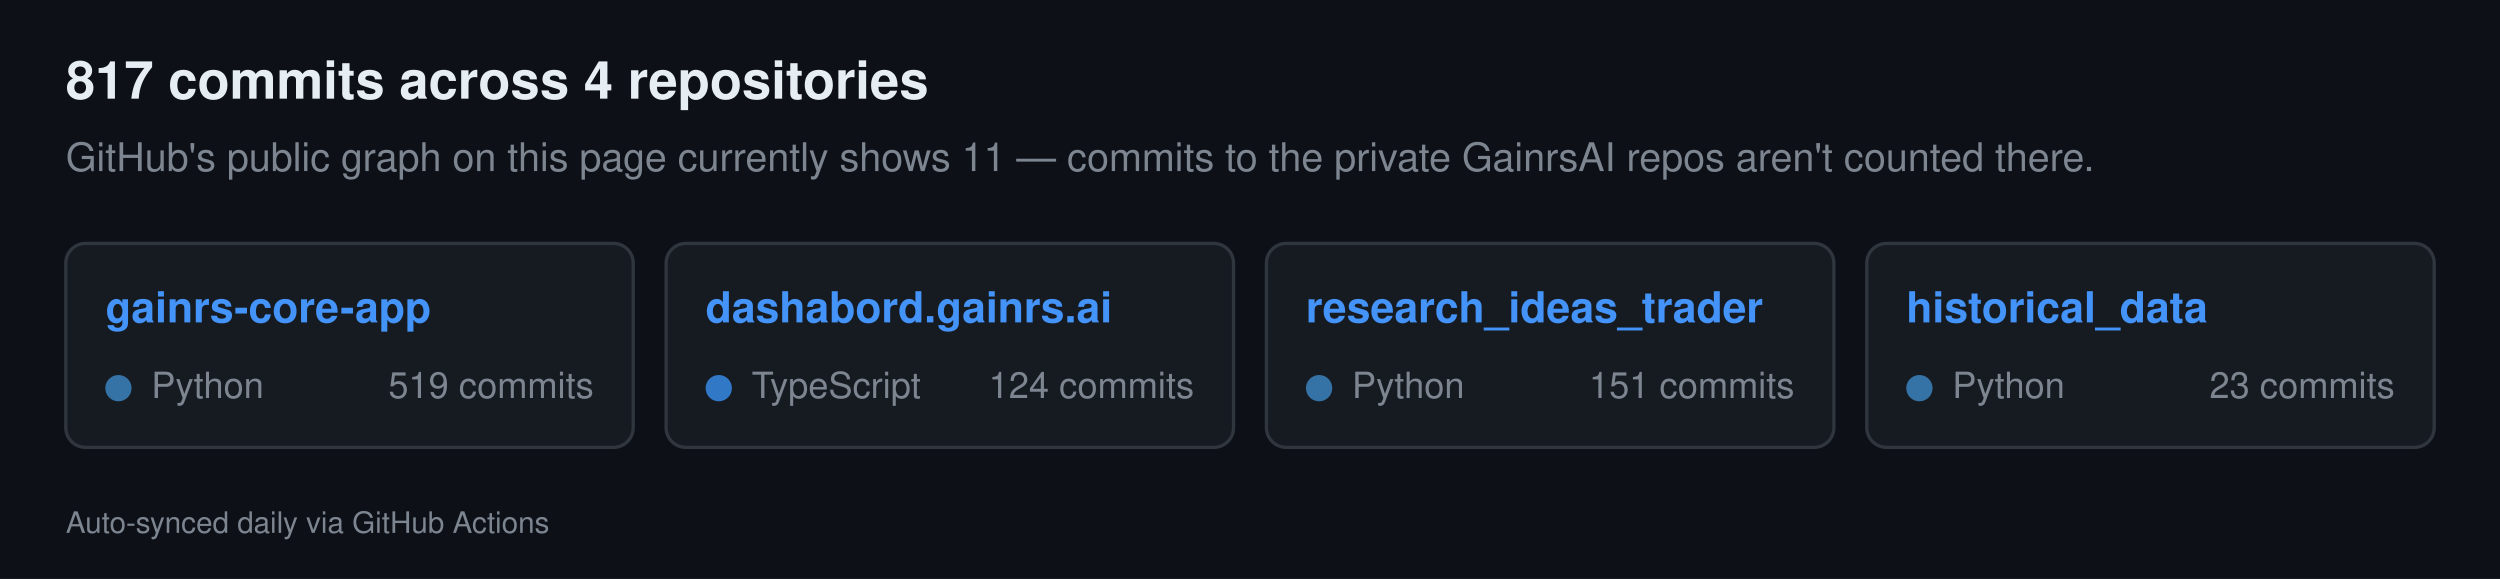
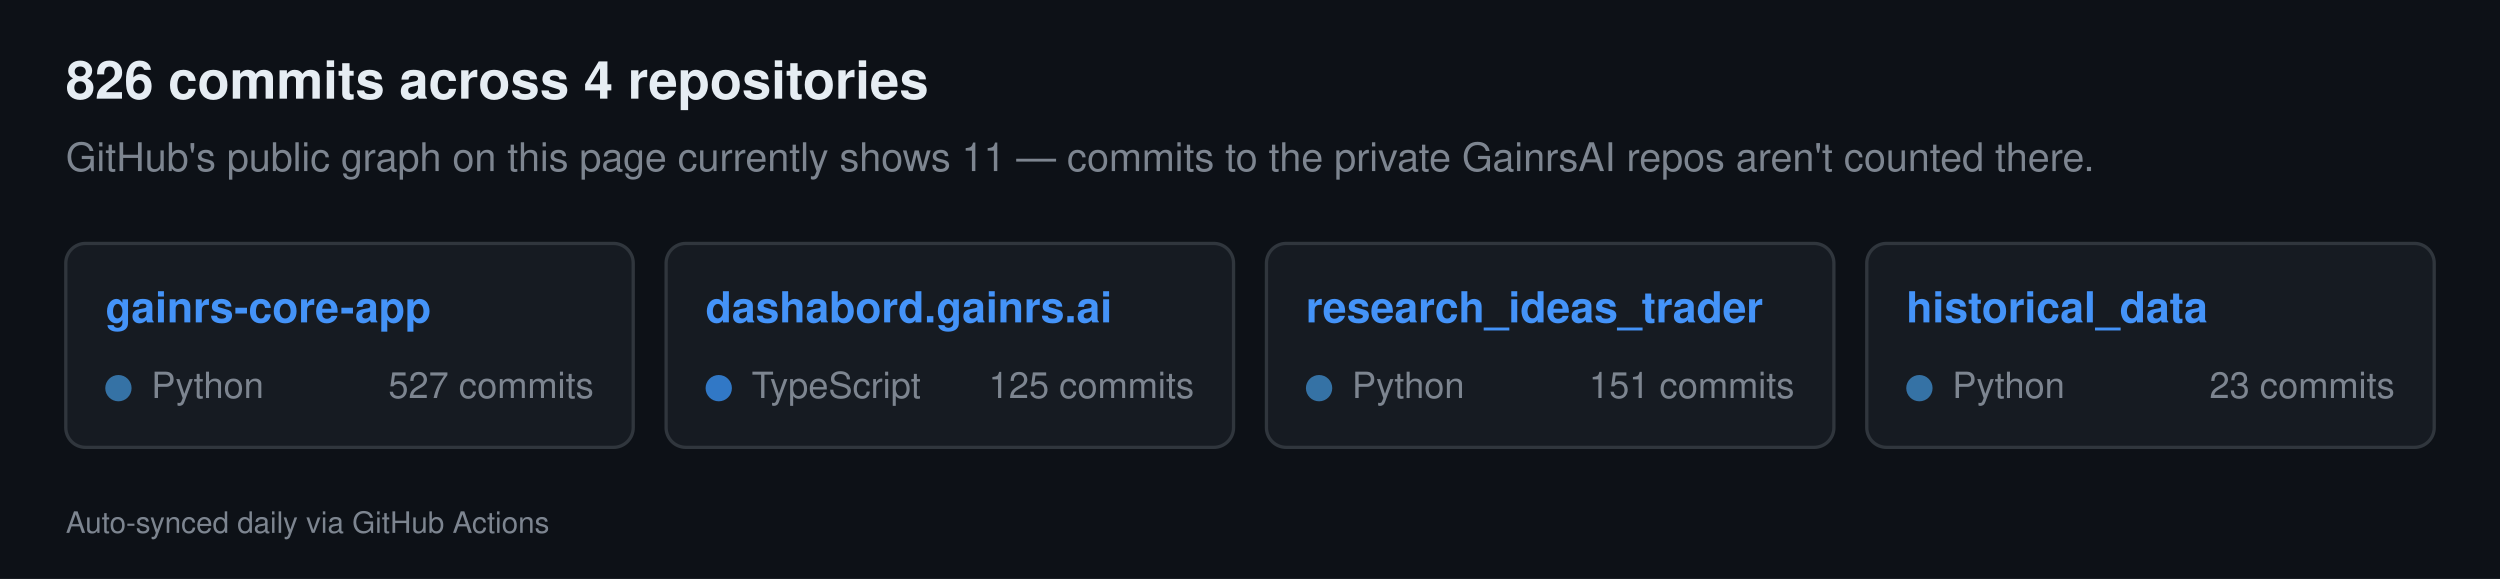
- <svg xmlns="http://www.w3.org/2000/svg" width="760" height="176" viewBox="0 0 760 176" font-family="-apple-system, BlinkMacSystemFont, 'Segoe UI', Helvetica, Arial, sans-serif" role="img" aria-label="817 commits across 4 repositories">
+ <svg xmlns="http://www.w3.org/2000/svg" width="760" height="176" viewBox="0 0 760 176" font-family="-apple-system, BlinkMacSystemFont, 'Segoe UI', Helvetica, Arial, sans-serif" role="img" aria-label="826 commits across 4 repositories">
  <rect width="760" height="176" fill="#0d1117" />
-   <text x="20" y="30" font-size="16" font-weight="600" fill="#e6edf3">817 commits across 4 repositories</text>
+   <text x="20" y="30" font-size="16" font-weight="600" fill="#e6edf3">826 commits across 4 repositories</text>
  <text x="20" y="52" font-size="12" fill="#7d8590">GitHub's public graph on this page currently shows 11 — commits to the private GainrsAI repos aren't counted there.</text>
  <rect x="20.0" y="74" width="172.5" height="62" rx="6" fill="#161b22" stroke="#30363d" />
  <text x="32.0" y="98" font-size="13" font-weight="600" fill="#4493f8">gainrs-core-app</text>
  <circle cx="36.0" cy="118" r="4" fill="#3572A5" />
  <text x="46.0" y="121" font-size="11" fill="#7d8590">Python</text>
-   <text x="180.5" y="121" font-size="11" fill="#7d8590" text-anchor="end">519 commits</text>
+   <text x="180.5" y="121" font-size="11" fill="#7d8590" text-anchor="end">527 commits</text>
  <rect x="202.5" y="74" width="172.5" height="62" rx="6" fill="#161b22" stroke="#30363d" />
  <text x="214.5" y="98" font-size="13" font-weight="600" fill="#4493f8">dashabord.gainrs.ai</text>
  <circle cx="218.5" cy="118" r="4" fill="#3178c6" />
  <text x="228.5" y="121" font-size="11" fill="#7d8590">TypeScript</text>
-   <text x="363.0" y="121" font-size="11" fill="#7d8590" text-anchor="end">124 commits</text>
+   <text x="363.0" y="121" font-size="11" fill="#7d8590" text-anchor="end">125 commits</text>
  <rect x="385.0" y="74" width="172.5" height="62" rx="6" fill="#161b22" stroke="#30363d" />
  <text x="397.0" y="98" font-size="13" font-weight="600" fill="#4493f8">research_ideas_trader</text>
  <circle cx="401.0" cy="118" r="4" fill="#3572A5" />
  <text x="411.0" y="121" font-size="11" fill="#7d8590">Python</text>
  <text x="545.5" y="121" font-size="11" fill="#7d8590" text-anchor="end">151 commits</text>
  <rect x="567.5" y="74" width="172.5" height="62" rx="6" fill="#161b22" stroke="#30363d" />
  <text x="579.5" y="98" font-size="13" font-weight="600" fill="#4493f8">historical_data</text>
  <circle cx="583.5" cy="118" r="4" fill="#3572A5" />
  <text x="593.5" y="121" font-size="11" fill="#7d8590">Python</text>
  <text x="728.0" y="121" font-size="11" fill="#7d8590" text-anchor="end">23 commits</text>
  <text x="20" y="162" font-size="9" fill="#7d8590">Auto-synced daily via GitHub Actions</text>
</svg>
